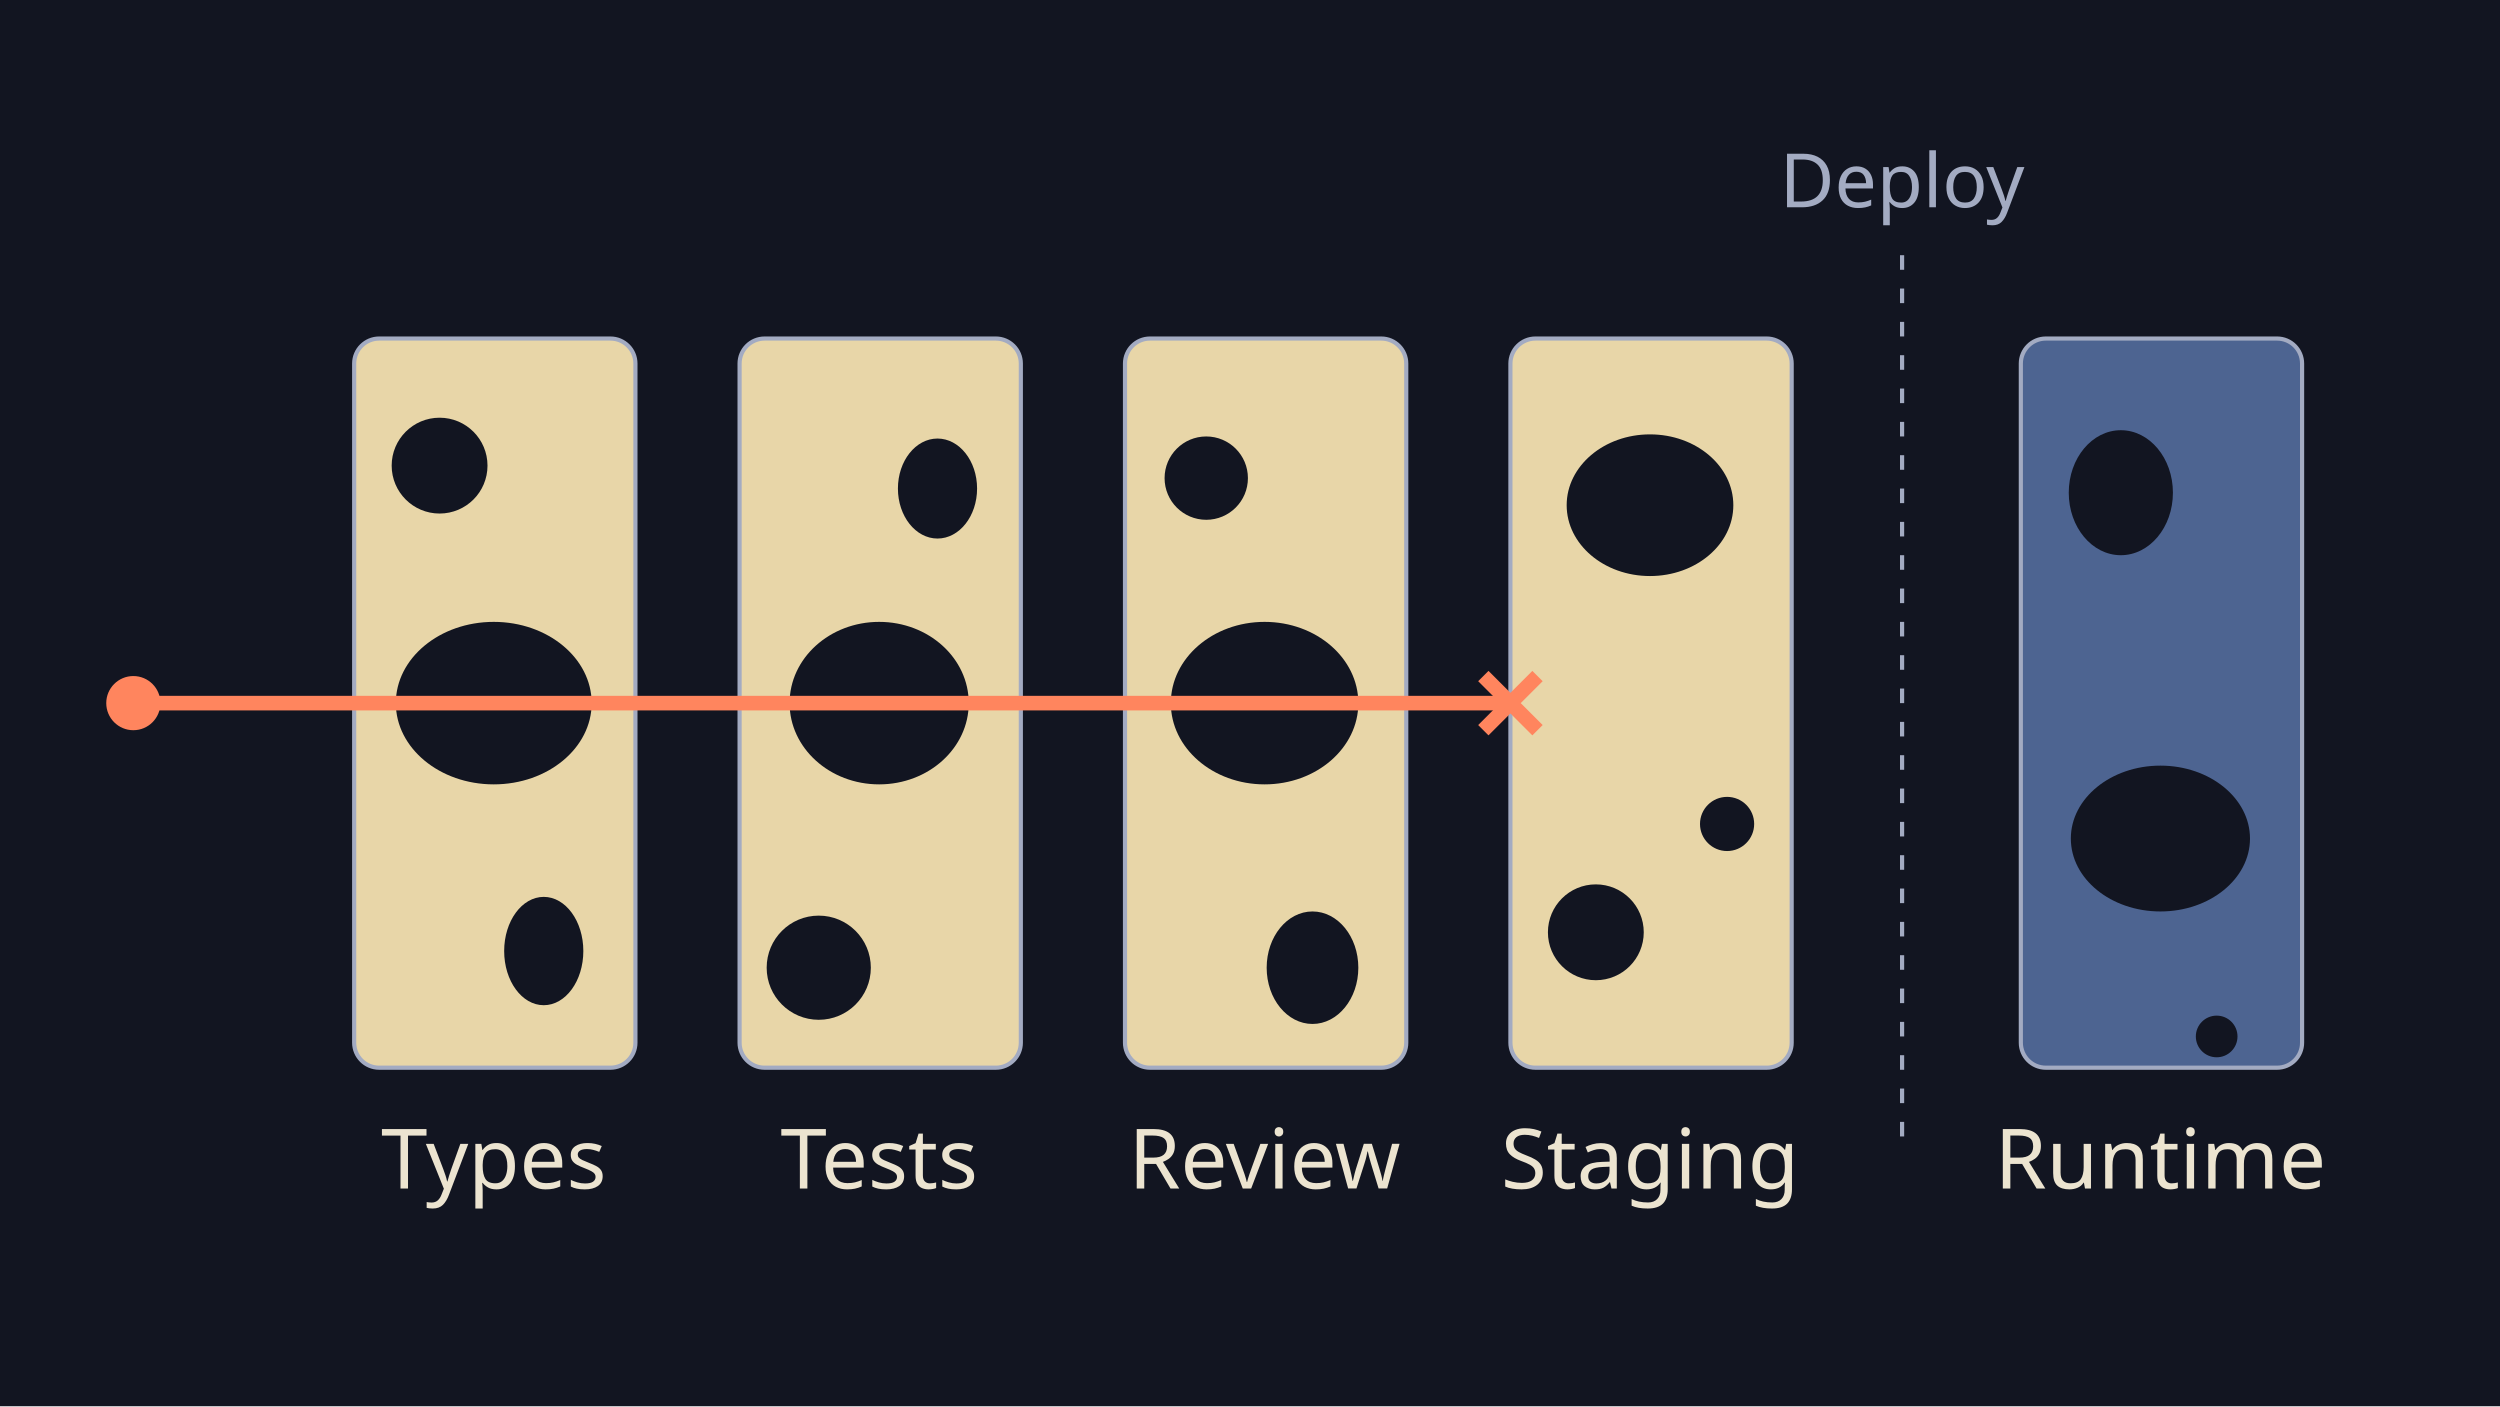
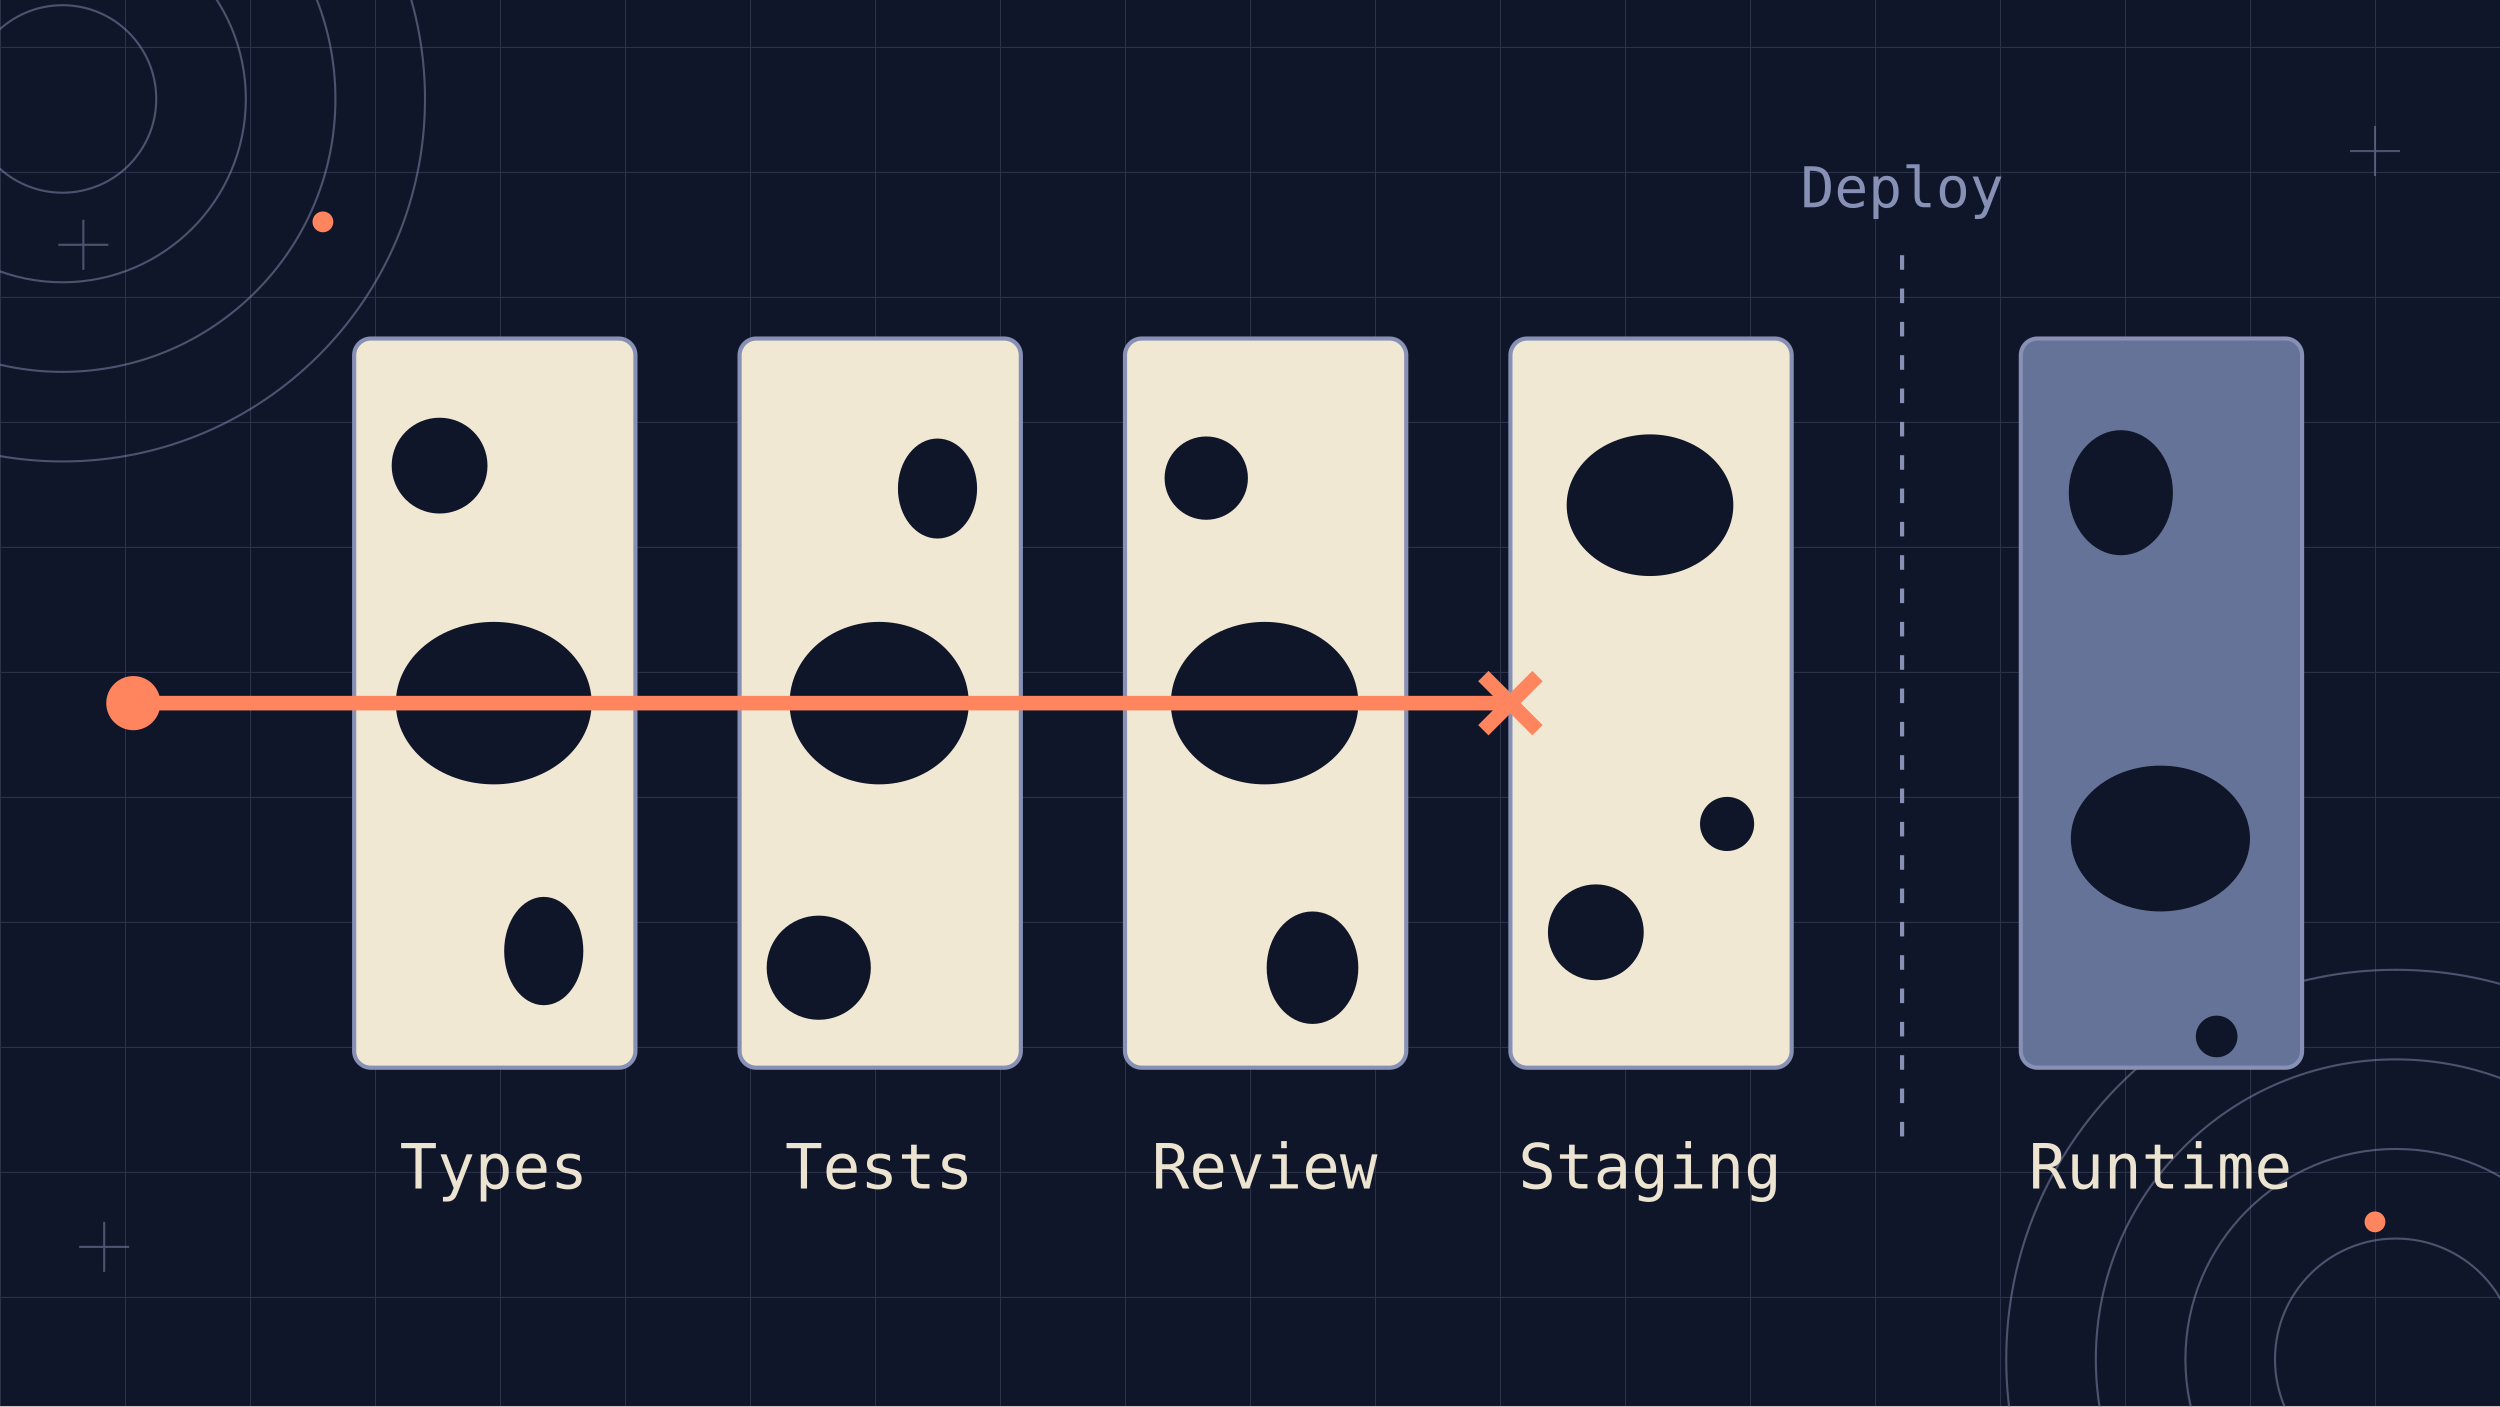
<svg xmlns="http://www.w3.org/2000/svg" viewBox="0 -22.5 1200 675" role="img" aria-labelledby="title desc">
-   <rect y="-22.5" width="1200" height="675" fill="#121521" />
-   <g fill="#e8d6a8" stroke="#a3abc2" stroke-width="2">
-     <rect x="170" y="140" width="135" height="350" rx="12" />
-     <rect x="355" y="140" width="135" height="350" rx="12" />
-     <rect x="540" y="140" width="135" height="350" rx="12" />
-     <rect x="725" y="140" width="135" height="350" rx="12" />
-     <rect x="970" y="140" width="135" height="350" rx="12" fill="#4d6491" />
+   <defs>
+     <pattern id="grid" width="60" height="60" patternUnits="userSpaceOnUse">
+       <path d="M60 0H0V60" fill="none" stroke="#8790b5" stroke-width="1" opacity="0.23" />
+     </pattern>
+   </defs>
+   <rect y="-22.5" width="1200" height="675" fill="#101629" />
+   <rect y="-22.5" width="1200" height="675" fill="url(#grid)" />
+   <g fill="none" stroke="#8790b5" stroke-width="1" opacity="0.5">
+     <circle cx="30" cy="25" r="45" />
+     <circle cx="30" cy="25" r="88" />
+     <circle cx="30" cy="25" r="131" />
+     <circle cx="30" cy="25" r="174" />
+     <circle cx="1150" cy="630" r="58" />
+     <circle cx="1150" cy="630" r="101" />
+     <circle cx="1150" cy="630" r="144" />
+     <circle cx="1150" cy="630" r="187" />
+     <path d="M40 83v24m-12-12h24M1140 38v24m-12-12h24M50 564v24m-12-12h24" />
  </g>
-   <g fill="#121521">
+   <g fill="#ff855e">
+     <circle cx="155" cy="84" r="5" />
+     <circle cx="1140" cy="564" r="5" />
+   </g>
+   <g fill="#f1e8d4" stroke="#8790b5" stroke-width="2">
+     <rect x="170" y="140" width="135" height="350" rx="8" />
+     <rect x="355" y="140" width="135" height="350" rx="8" />
+     <rect x="540" y="140" width="135" height="350" rx="8" />
+     <rect x="725" y="140" width="135" height="350" rx="8" />
+     <rect x="970" y="140" width="135" height="350" rx="8" fill="#667399" />
+   </g>
+   <g fill="#101629">
    <ellipse cx="237" cy="315" rx="47" ry="39" />
    <ellipse cx="422" cy="315" rx="43" ry="39" />
    <ellipse cx="607" cy="315" rx="45" ry="39" />
    <ellipse cx="792" cy="220" rx="40" ry="34" />
    <ellipse cx="1037" cy="380" rx="43" ry="35" />
    <circle cx="211" cy="201" r="23" />
    <ellipse cx="261" cy="434" rx="19" ry="26" />
    <ellipse cx="450" cy="212" rx="19" ry="24" />
    <circle cx="393" cy="442" r="25" />
    <circle cx="579" cy="207" r="20" />
    <ellipse cx="630" cy="442" rx="22" ry="27" />
    <circle cx="766" cy="425" r="23" />
    <circle cx="829" cy="373" r="13" />
    <ellipse cx="1018" cy="214" rx="25" ry="30" />
    <circle cx="1064" cy="475" r="10" />
  </g>
  <path d="M64 315H725" fill="none" stroke="#ff855e" stroke-width="7" />
  <circle cx="64" cy="315" r="13" fill="#ff855e" />
  <path d="m712 302 26 26m0-26-26 26" fill="none" stroke="#ff855e" stroke-width="7" />
-   <path d="M913 100v430" fill="none" stroke="#a3abc2" stroke-width="2" stroke-dasharray="7 9" />
-   <g font-family="Geist" font-size="40" text-anchor="middle" fill="#ece4d0">
+   <path d="M913 100v430" fill="none" stroke="#8790b5" stroke-width="2" stroke-dasharray="7 9" />
+   <g font-family="JetBrains Mono, monospace" font-size="30" text-anchor="middle" fill="#ece4d0">
    <text x="237" y="548">Types</text>
    <text x="422" y="548">Tests</text>
    <text x="607" y="548">Review</text>
    <text x="792" y="548">Staging</text>
    <text x="1037" y="548">Runtime</text>
-     <text x="913" y="77" font-size="36" fill="#a3abc2">Deploy</text>
+     <text x="913" y="77" font-size="27" fill="#8790b5">Deploy</text>
  </g>
</svg>
